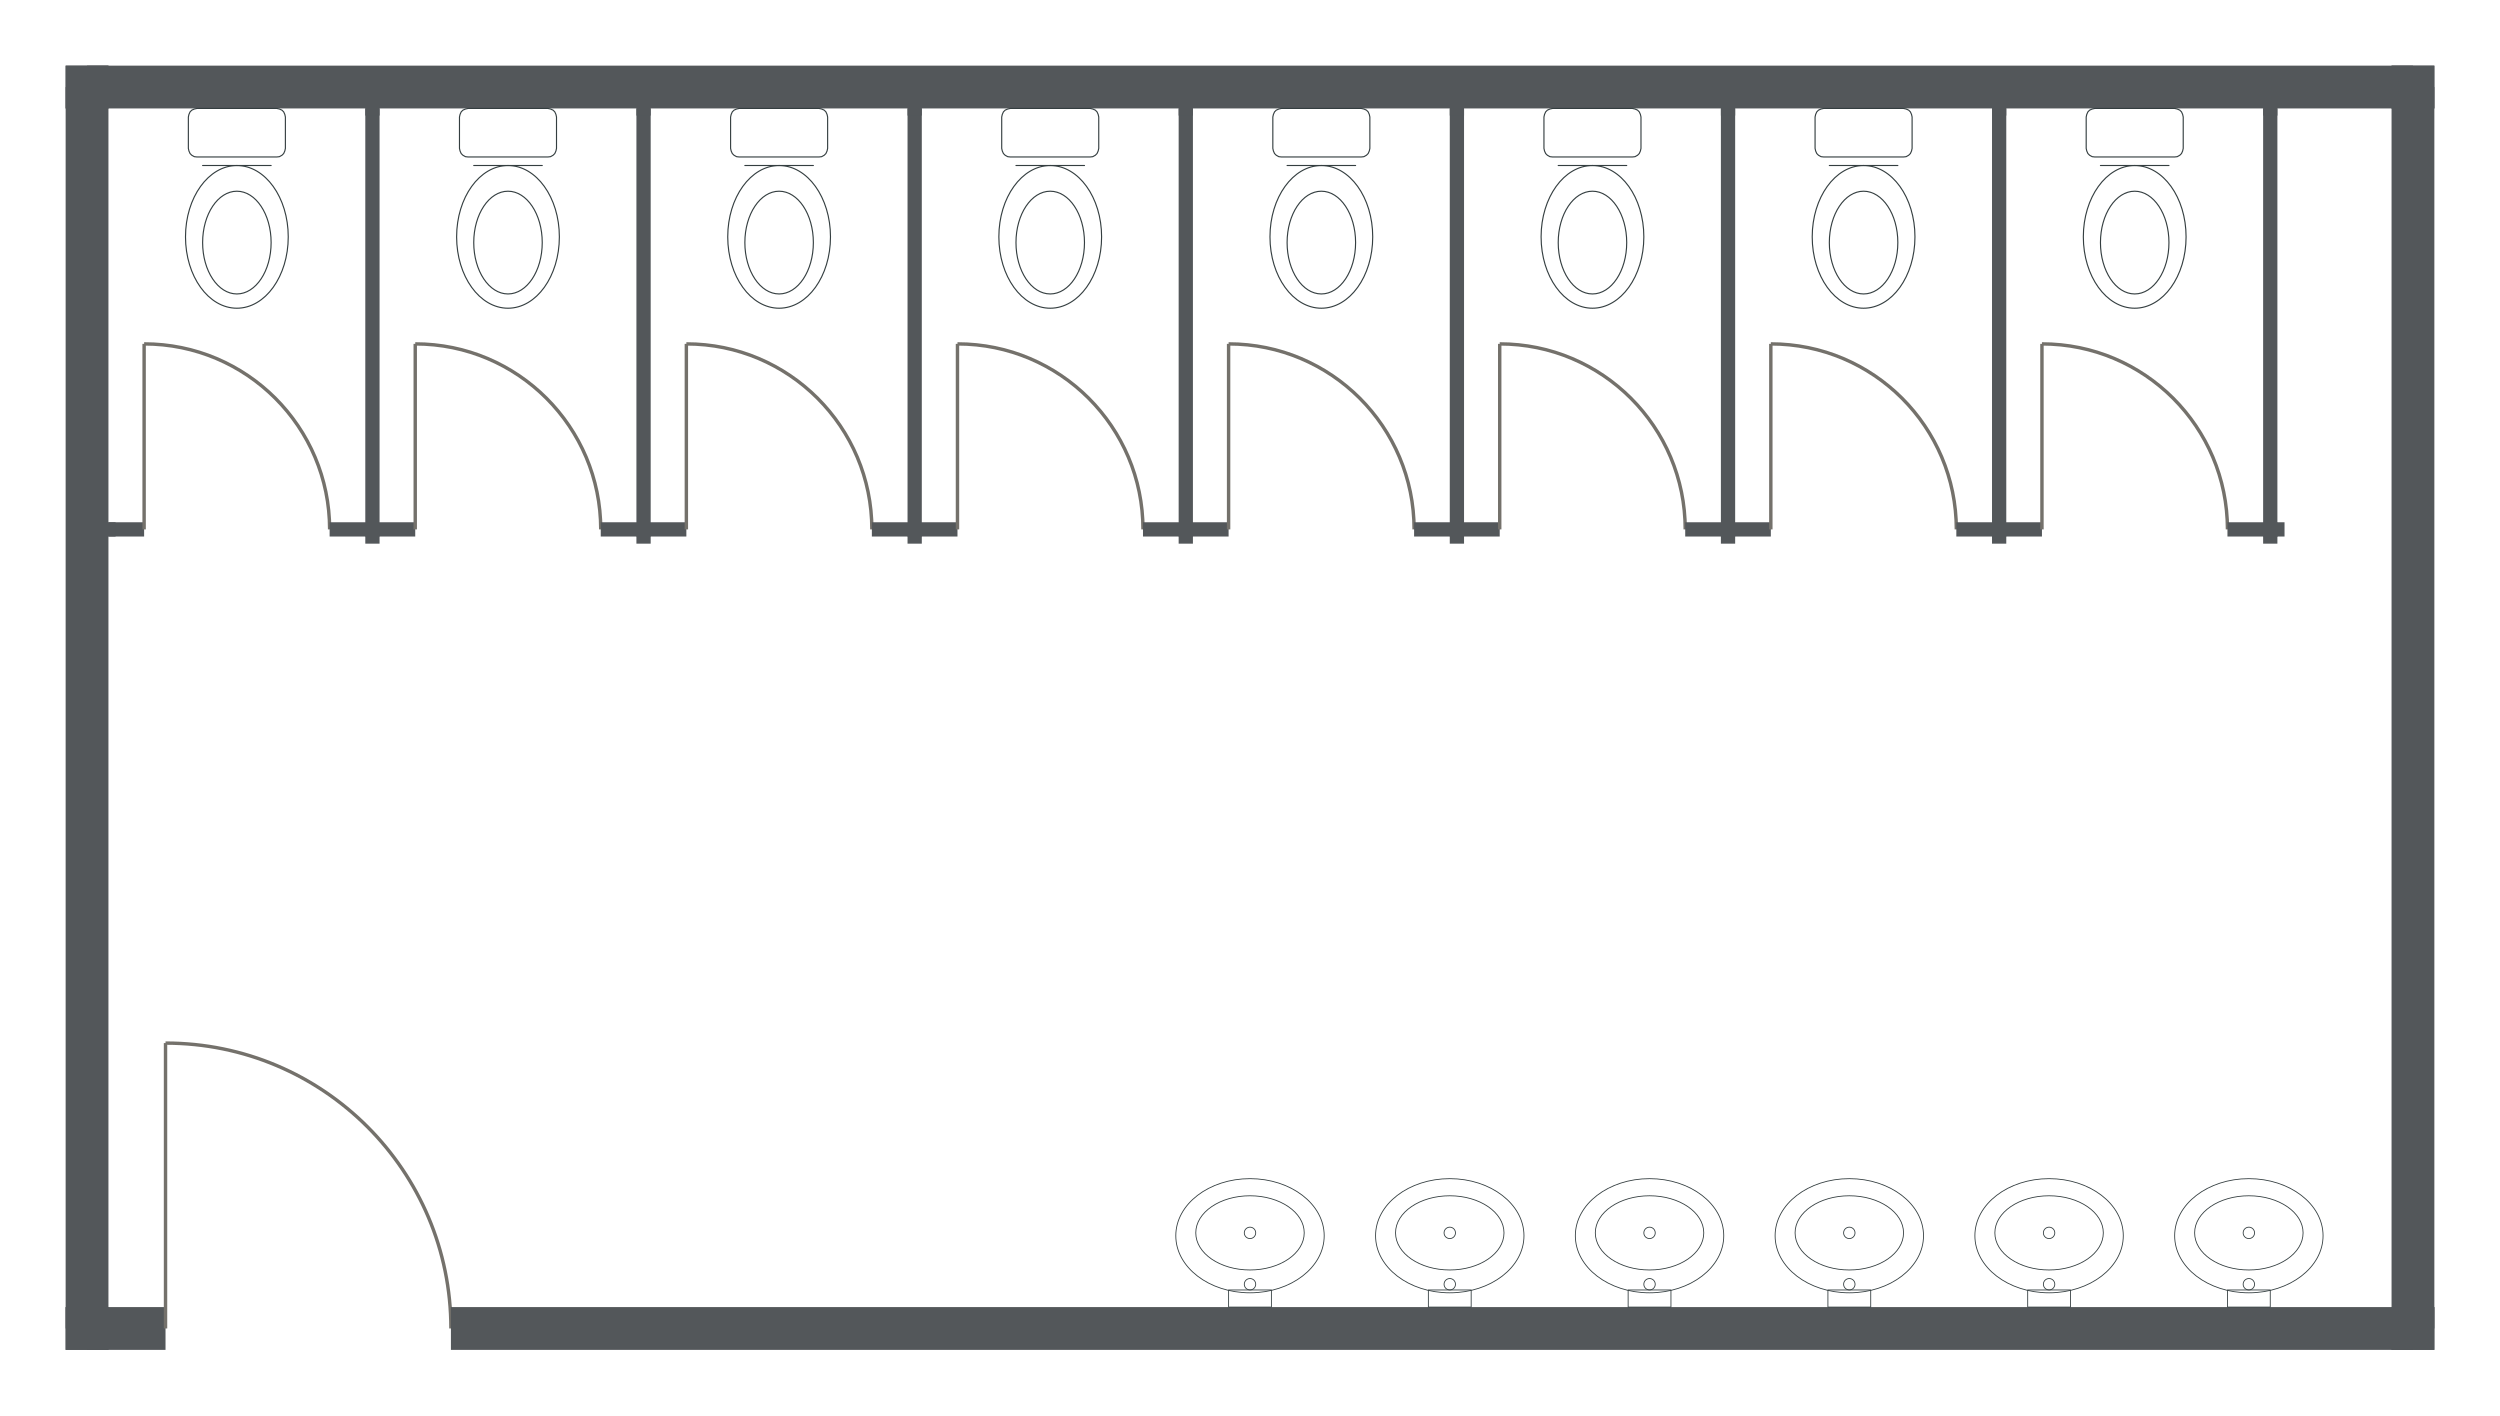
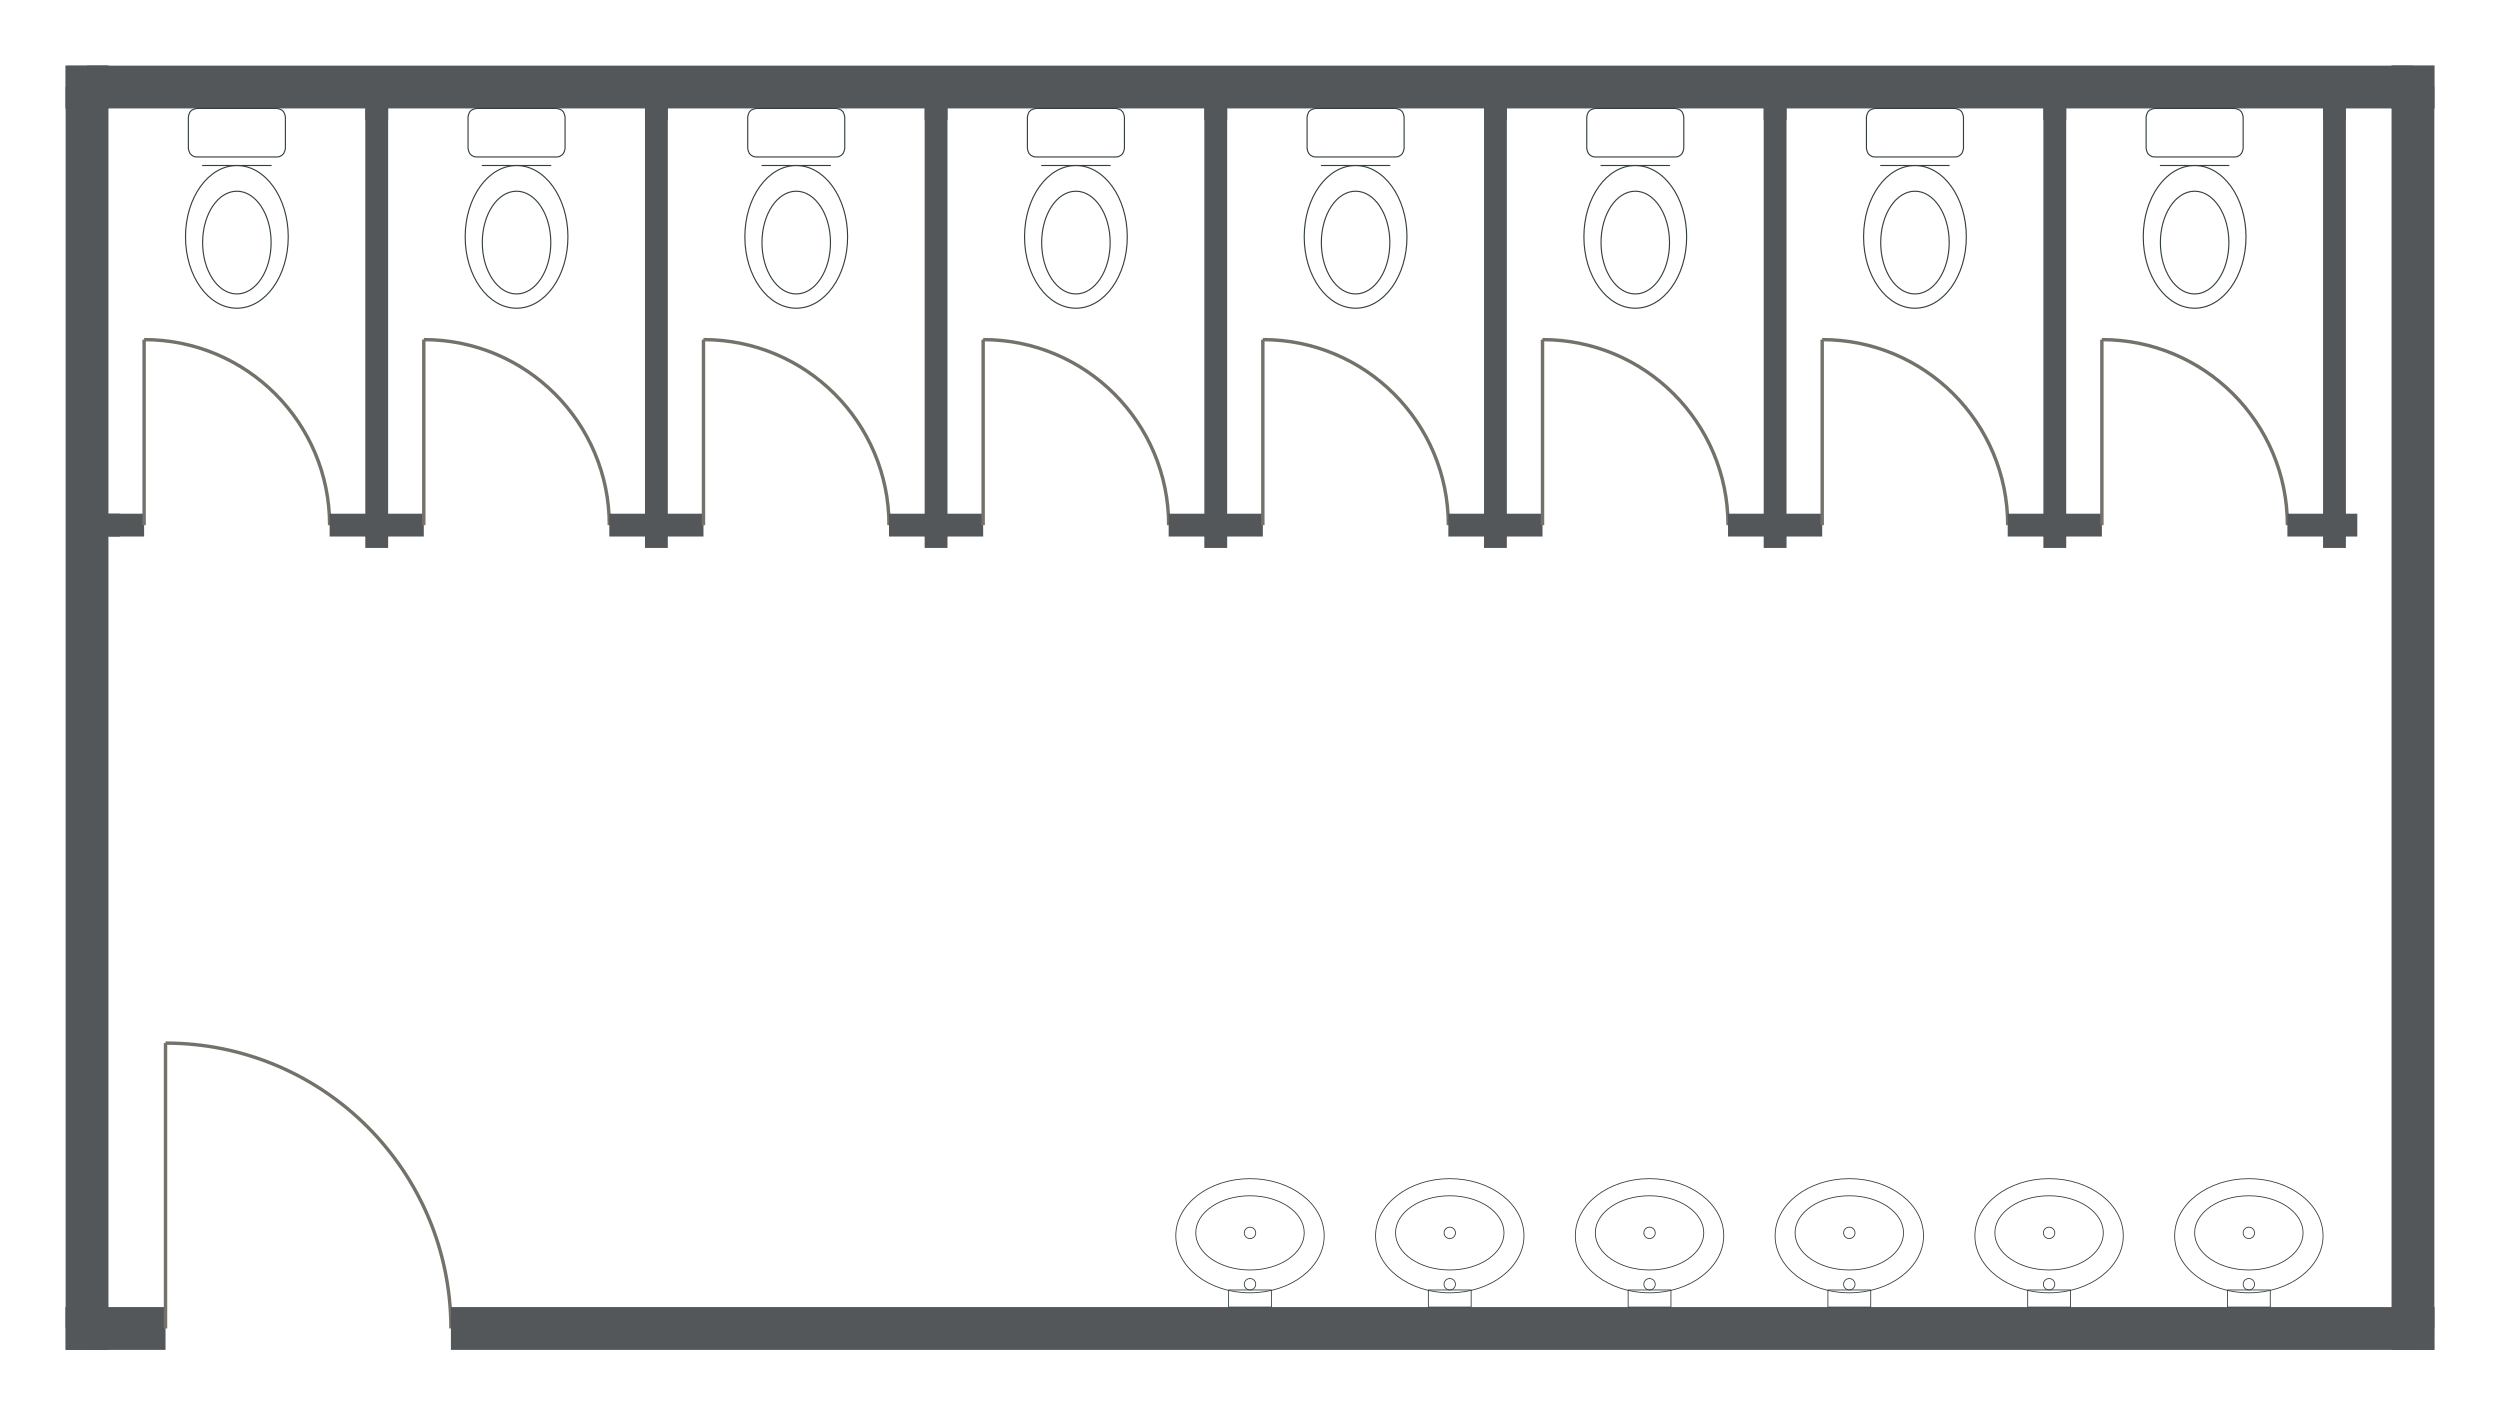
<svg xmlns="http://www.w3.org/2000/svg" viewBox="-0.23 -4.73 8.76 4.96" style="width:100%;height:142px;display:block;background:#f4efe3;border-radius:4px" role="img" aria-label="Planta arquitectónica">
  <line x1="0.075" y1="-0.075" x2="0.075" y2="-4.425" stroke="#53575a" stroke-width="0.15" stroke-linecap="butt" />
  <rect x="0" y="-0.15" width="0.15" height="0.15" fill="#53575a" />
  <rect x="0" y="-4.5" width="0.15" height="0.15" fill="#53575a" />
  <line x1="8.225" y1="-0.075" x2="8.225" y2="-4.425" stroke="#53575a" stroke-width="0.15" stroke-linecap="butt" />
  <rect x="8.15" y="-0.15" width="0.15" height="0.15" fill="#53575a" />
  <rect x="8.15" y="-4.5" width="0.15" height="0.15" fill="#53575a" />
  <line x1="0.075" y1="-0.075" x2="0.35" y2="-0.075" stroke="#53575a" stroke-width="0.15" stroke-linecap="butt" />
  <g transform="translate(0.35 -0.075) rotate(0)" stroke="#74716b" stroke-width=".012" fill="none">
    <path d="M0 0 V-1 M0 -1 A1 1 0 0 1 1 0" />
  </g>
  <line x1="1.35" y1="-0.075" x2="8.225" y2="-0.075" stroke="#53575a" stroke-width="0.15" stroke-linecap="butt" />
  <rect x="0" y="-0.15" width="0.15" height="0.15" fill="#53575a" />
  <rect x="8.15" y="-0.15" width="0.15" height="0.15" fill="#53575a" />
  <line x1="0.075" y1="-4.425" x2="8.225" y2="-4.425" stroke="#53575a" stroke-width="0.15" stroke-linecap="butt" />
  <rect x="0" y="-4.5" width="0.15" height="0.15" fill="#53575a" />
  <rect x="8.15" y="-4.5" width="0.15" height="0.15" fill="#53575a" />
-   <line x1="1.075" y1="-2.85" x2="1.075" y2="-4.35" stroke="#53575a" stroke-width="0.05" stroke-linecap="butt" />
-   <rect x="1.05" y="-2.875" width="0.05" height="0.05" fill="#53575a" />
-   <rect x="1.05" y="-4.375" width="0.05" height="0.05" fill="#53575a" />
-   <line x1="2.025" y1="-2.85" x2="2.025" y2="-4.35" stroke="#53575a" stroke-width="0.05" stroke-linecap="butt" />
-   <rect x="2" y="-2.875" width="0.05" height="0.05" fill="#53575a" />
-   <rect x="2" y="-4.375" width="0.05" height="0.05" fill="#53575a" />
-   <line x1="2.975" y1="-2.85" x2="2.975" y2="-4.35" stroke="#53575a" stroke-width="0.05" stroke-linecap="butt" />
-   <rect x="2.95" y="-2.875" width="0.05" height="0.05" fill="#53575a" />
-   <rect x="2.95" y="-4.375" width="0.05" height="0.05" fill="#53575a" />
-   <line x1="3.925" y1="-2.85" x2="3.925" y2="-4.35" stroke="#53575a" stroke-width="0.05" stroke-linecap="butt" />
-   <rect x="3.9" y="-2.875" width="0.05" height="0.05" fill="#53575a" />
-   <rect x="3.9" y="-4.375" width="0.05" height="0.05" fill="#53575a" />
-   <line x1="4.875" y1="-2.85" x2="4.875" y2="-4.35" stroke="#53575a" stroke-width="0.05" stroke-linecap="butt" />
-   <rect x="4.85" y="-2.875" width="0.05" height="0.05" fill="#53575a" />
-   <rect x="4.85" y="-4.375" width="0.05" height="0.05" fill="#53575a" />
-   <line x1="5.825" y1="-2.85" x2="5.825" y2="-4.35" stroke="#53575a" stroke-width="0.05" stroke-linecap="butt" />
-   <rect x="5.8" y="-2.875" width="0.05" height="0.05" fill="#53575a" />
-   <rect x="5.8" y="-4.375" width="0.05" height="0.05" fill="#53575a" />
-   <line x1="6.775" y1="-2.85" x2="6.775" y2="-4.35" stroke="#53575a" stroke-width="0.05" stroke-linecap="butt" />
-   <rect x="6.75" y="-2.875" width="0.05" height="0.05" fill="#53575a" />
-   <rect x="6.75" y="-4.375" width="0.05" height="0.05" fill="#53575a" />
-   <line x1="7.725" y1="-2.85" x2="7.725" y2="-4.35" stroke="#53575a" stroke-width="0.05" stroke-linecap="butt" />
-   <rect x="7.7" y="-2.875" width="0.05" height="0.05" fill="#53575a" />
-   <rect x="7.7" y="-4.375" width="0.05" height="0.05" fill="#53575a" />
-   <line x1="0.15" y1="-2.875" x2="0.275" y2="-2.875" stroke="#53575a" stroke-width="0.05" stroke-linecap="butt" />
-   <g transform="translate(0.275 -2.875) rotate(0)" stroke="#74716b" stroke-width=".012" fill="none">
+   <line x1="1.09" y1="-2.85" x2="1.09" y2="-4.35" stroke="#53575a" stroke-width="0.08" stroke-linecap="butt" />
+   <rect x="1.05" y="-2.89" width="0.08" height="0.08" fill="#53575a" />
+   <rect x="1.05" y="-4.39" width="0.08" height="0.08" fill="#53575a" />
+   <line x1="2.07" y1="-2.85" x2="2.07" y2="-4.35" stroke="#53575a" stroke-width="0.08" stroke-linecap="butt" />
+   <rect x="2.03" y="-2.89" width="0.08" height="0.08" fill="#53575a" />
+   <rect x="2.03" y="-4.39" width="0.08" height="0.08" fill="#53575a" />
+   <line x1="3.05" y1="-2.85" x2="3.05" y2="-4.35" stroke="#53575a" stroke-width="0.08" stroke-linecap="butt" />
+   <rect x="3.01" y="-2.89" width="0.08" height="0.08" fill="#53575a" />
+   <rect x="3.01" y="-4.39" width="0.08" height="0.08" fill="#53575a" />
+   <line x1="4.03" y1="-2.85" x2="4.03" y2="-4.35" stroke="#53575a" stroke-width="0.08" stroke-linecap="butt" />
+   <rect x="3.99" y="-2.89" width="0.08" height="0.08" fill="#53575a" />
+   <rect x="3.99" y="-4.39" width="0.08" height="0.08" fill="#53575a" />
+   <line x1="5.01" y1="-2.85" x2="5.01" y2="-4.35" stroke="#53575a" stroke-width="0.08" stroke-linecap="butt" />
+   <rect x="4.97" y="-2.89" width="0.08" height="0.08" fill="#53575a" />
+   <rect x="4.97" y="-4.39" width="0.08" height="0.08" fill="#53575a" />
+   <line x1="5.99" y1="-2.85" x2="5.99" y2="-4.35" stroke="#53575a" stroke-width="0.08" stroke-linecap="butt" />
+   <rect x="5.95" y="-2.89" width="0.08" height="0.08" fill="#53575a" />
+   <rect x="5.95" y="-4.39" width="0.08" height="0.08" fill="#53575a" />
+   <line x1="6.97" y1="-2.85" x2="6.97" y2="-4.35" stroke="#53575a" stroke-width="0.08" stroke-linecap="butt" />
+   <rect x="6.93" y="-2.89" width="0.08" height="0.08" fill="#53575a" />
+   <rect x="6.93" y="-4.39" width="0.08" height="0.08" fill="#53575a" />
+   <line x1="7.95" y1="-2.85" x2="7.95" y2="-4.35" stroke="#53575a" stroke-width="0.08" stroke-linecap="butt" />
+   <rect x="7.91" y="-2.89" width="0.08" height="0.08" fill="#53575a" />
+   <rect x="7.91" y="-4.39" width="0.08" height="0.08" fill="#53575a" />
+   <line x1="0.15" y1="-2.89" x2="0.275" y2="-2.89" stroke="#53575a" stroke-width="0.08" stroke-linecap="butt" />
+   <g transform="translate(0.275 -2.89) rotate(0)" stroke="#74716b" stroke-width=".012" fill="none">
    <path d="M0 0 V-0.65 M0 -0.65 A0.65 0.65 0 0 1 0.65 0" />
  </g>
-   <line x1="0.925" y1="-2.875" x2="1.225" y2="-2.875" stroke="#53575a" stroke-width="0.05" stroke-linecap="butt" />
-   <g transform="translate(1.225 -2.875) rotate(0)" stroke="#74716b" stroke-width=".012" fill="none">
+   <line x1="0.925" y1="-2.89" x2="1.255" y2="-2.89" stroke="#53575a" stroke-width="0.08" stroke-linecap="butt" />
+   <g transform="translate(1.255 -2.89) rotate(0)" stroke="#74716b" stroke-width=".012" fill="none">
    <path d="M0 0 V-0.65 M0 -0.65 A0.65 0.65 0 0 1 0.65 0" />
  </g>
-   <line x1="1.875" y1="-2.875" x2="2.175" y2="-2.875" stroke="#53575a" stroke-width="0.05" stroke-linecap="butt" />
-   <g transform="translate(2.175 -2.875) rotate(0)" stroke="#74716b" stroke-width=".012" fill="none">
+   <line x1="1.905" y1="-2.89" x2="2.235" y2="-2.89" stroke="#53575a" stroke-width="0.08" stroke-linecap="butt" />
+   <g transform="translate(2.235 -2.89) rotate(0)" stroke="#74716b" stroke-width=".012" fill="none">
    <path d="M0 0 V-0.65 M0 -0.65 A0.65 0.65 0 0 1 0.65 0" />
  </g>
-   <line x1="2.825" y1="-2.875" x2="3.125" y2="-2.875" stroke="#53575a" stroke-width="0.05" stroke-linecap="butt" />
-   <g transform="translate(3.125 -2.875) rotate(0)" stroke="#74716b" stroke-width=".012" fill="none">
+   <line x1="2.885" y1="-2.89" x2="3.215" y2="-2.89" stroke="#53575a" stroke-width="0.08" stroke-linecap="butt" />
+   <g transform="translate(3.215 -2.89) rotate(0)" stroke="#74716b" stroke-width=".012" fill="none">
    <path d="M0 0 V-0.65 M0 -0.65 A0.65 0.65 0 0 1 0.65 0" />
  </g>
-   <line x1="3.775" y1="-2.875" x2="4.075" y2="-2.875" stroke="#53575a" stroke-width="0.05" stroke-linecap="butt" />
-   <g transform="translate(4.075 -2.875) rotate(0)" stroke="#74716b" stroke-width=".012" fill="none">
+   <line x1="3.865" y1="-2.89" x2="4.195" y2="-2.89" stroke="#53575a" stroke-width="0.08" stroke-linecap="butt" />
+   <g transform="translate(4.195 -2.89) rotate(0)" stroke="#74716b" stroke-width=".012" fill="none">
    <path d="M0 0 V-0.65 M0 -0.65 A0.65 0.65 0 0 1 0.65 0" />
  </g>
-   <line x1="4.725" y1="-2.875" x2="5.025" y2="-2.875" stroke="#53575a" stroke-width="0.05" stroke-linecap="butt" />
-   <g transform="translate(5.025 -2.875) rotate(0)" stroke="#74716b" stroke-width=".012" fill="none">
+   <line x1="4.845" y1="-2.89" x2="5.175" y2="-2.89" stroke="#53575a" stroke-width="0.08" stroke-linecap="butt" />
+   <g transform="translate(5.175 -2.89) rotate(0)" stroke="#74716b" stroke-width=".012" fill="none">
    <path d="M0 0 V-0.65 M0 -0.65 A0.65 0.65 0 0 1 0.65 0" />
  </g>
-   <line x1="5.675" y1="-2.875" x2="5.975" y2="-2.875" stroke="#53575a" stroke-width="0.05" stroke-linecap="butt" />
-   <g transform="translate(5.975 -2.875) rotate(0)" stroke="#74716b" stroke-width=".012" fill="none">
+   <line x1="5.825" y1="-2.89" x2="6.155" y2="-2.89" stroke="#53575a" stroke-width="0.08" stroke-linecap="butt" />
+   <g transform="translate(6.155 -2.89) rotate(0)" stroke="#74716b" stroke-width=".012" fill="none">
    <path d="M0 0 V-0.65 M0 -0.65 A0.65 0.65 0 0 1 0.65 0" />
  </g>
-   <line x1="6.625" y1="-2.875" x2="6.925" y2="-2.875" stroke="#53575a" stroke-width="0.05" stroke-linecap="butt" />
-   <g transform="translate(6.925 -2.875) rotate(0)" stroke="#74716b" stroke-width=".012" fill="none">
+   <line x1="6.805" y1="-2.89" x2="7.135" y2="-2.89" stroke="#53575a" stroke-width="0.08" stroke-linecap="butt" />
+   <g transform="translate(7.135 -2.89) rotate(0)" stroke="#74716b" stroke-width=".012" fill="none">
    <path d="M0 0 V-0.65 M0 -0.65 A0.65 0.65 0 0 1 0.65 0" />
  </g>
-   <line x1="7.575" y1="-2.875" x2="7.75" y2="-2.875" stroke="#53575a" stroke-width="0.05" stroke-linecap="butt" />
-   <rect x="0.125" y="-2.9" width="0.05" height="0.05" fill="#53575a" />
-   <rect x="7.725" y="-2.9" width="0.05" height="0.05" fill="#53575a" />
+   <line x1="7.785" y1="-2.89" x2="7.99" y2="-2.89" stroke="#53575a" stroke-width="0.08" stroke-linecap="butt" />
+   <rect x="0.11" y="-2.93" width="0.08" height="0.08" fill="#53575a" />
+   <rect x="7.95" y="-2.93" width="0.08" height="0.08" fill="#53575a" />
  <g transform="translate(0.8 -4.35) rotate(-180)" color="#343e40">
    <g fill="none" stroke="currentColor" stroke-width="0.004" stroke-linecap="round" stroke-linejoin="round" vector-effect="non-scaling-stroke">
      <polygon points="0.34,0 0.349,-0.002 0.358,-0.006 0.364,-0.012 0.368,-0.021 0.37,-0.03 0.37,-0.14 0.368,-0.149 0.364,-0.158 0.358,-0.164 0.349,-0.169 0.34,-0.17 0.06,-0.17 0.051,-0.169 0.042,-0.164 0.036,-0.158 0.032,-0.149 0.03,-0.14 0.03,-0.03 0.032,-0.021 0.036,-0.012 0.042,-0.006 0.051,-0.002 0.06,0" />
      <ellipse cx="0.2" cy="-0.45" rx="0.18" ry="0.25" transform="rotate(0.000 0.2 -0.45)" />
      <ellipse cx="0.2" cy="-0.47" rx="0.12" ry="0.18" transform="rotate(0.000 0.2 -0.47)" />
      <line x1="0.08" y1="-0.2" x2="0.32" y2="-0.2" />
    </g>
  </g>
-   <g transform="translate(1.75 -4.35) rotate(-180)" color="#343e40">
+   <g transform="translate(1.78 -4.35) rotate(-180)" color="#343e40">
    <g fill="none" stroke="currentColor" stroke-width="0.004" stroke-linecap="round" stroke-linejoin="round" vector-effect="non-scaling-stroke">
      <polygon points="0.34,0 0.349,-0.002 0.358,-0.006 0.364,-0.012 0.368,-0.021 0.37,-0.03 0.37,-0.14 0.368,-0.149 0.364,-0.158 0.358,-0.164 0.349,-0.169 0.34,-0.17 0.06,-0.17 0.051,-0.169 0.042,-0.164 0.036,-0.158 0.032,-0.149 0.03,-0.14 0.03,-0.03 0.032,-0.021 0.036,-0.012 0.042,-0.006 0.051,-0.002 0.06,0" />
      <ellipse cx="0.2" cy="-0.45" rx="0.18" ry="0.25" transform="rotate(0.000 0.2 -0.45)" />
      <ellipse cx="0.2" cy="-0.47" rx="0.12" ry="0.18" transform="rotate(0.000 0.2 -0.47)" />
      <line x1="0.08" y1="-0.2" x2="0.32" y2="-0.2" />
    </g>
  </g>
-   <g transform="translate(2.7 -4.35) rotate(-180)" color="#343e40">
+   <g transform="translate(2.76 -4.35) rotate(-180)" color="#343e40">
    <g fill="none" stroke="currentColor" stroke-width="0.004" stroke-linecap="round" stroke-linejoin="round" vector-effect="non-scaling-stroke">
      <polygon points="0.34,0 0.349,-0.002 0.358,-0.006 0.364,-0.012 0.368,-0.021 0.37,-0.03 0.37,-0.14 0.368,-0.149 0.364,-0.158 0.358,-0.164 0.349,-0.169 0.34,-0.17 0.06,-0.17 0.051,-0.169 0.042,-0.164 0.036,-0.158 0.032,-0.149 0.03,-0.14 0.03,-0.03 0.032,-0.021 0.036,-0.012 0.042,-0.006 0.051,-0.002 0.06,0" />
      <ellipse cx="0.2" cy="-0.45" rx="0.18" ry="0.25" transform="rotate(0.000 0.2 -0.45)" />
      <ellipse cx="0.2" cy="-0.47" rx="0.12" ry="0.18" transform="rotate(0.000 0.2 -0.47)" />
      <line x1="0.08" y1="-0.2" x2="0.32" y2="-0.2" />
    </g>
  </g>
-   <g transform="translate(3.65 -4.35) rotate(-180)" color="#343e40">
+   <g transform="translate(3.74 -4.35) rotate(-180)" color="#343e40">
    <g fill="none" stroke="currentColor" stroke-width="0.004" stroke-linecap="round" stroke-linejoin="round" vector-effect="non-scaling-stroke">
      <polygon points="0.34,0 0.349,-0.002 0.358,-0.006 0.364,-0.012 0.368,-0.021 0.37,-0.03 0.37,-0.14 0.368,-0.149 0.364,-0.158 0.358,-0.164 0.349,-0.169 0.34,-0.17 0.06,-0.17 0.051,-0.169 0.042,-0.164 0.036,-0.158 0.032,-0.149 0.03,-0.14 0.03,-0.03 0.032,-0.021 0.036,-0.012 0.042,-0.006 0.051,-0.002 0.06,0" />
      <ellipse cx="0.2" cy="-0.45" rx="0.18" ry="0.25" transform="rotate(0.000 0.2 -0.45)" />
      <ellipse cx="0.2" cy="-0.47" rx="0.12" ry="0.18" transform="rotate(0.000 0.2 -0.47)" />
      <line x1="0.08" y1="-0.2" x2="0.32" y2="-0.2" />
    </g>
  </g>
-   <g transform="translate(4.6 -4.35) rotate(-180)" color="#343e40">
+   <g transform="translate(4.72 -4.35) rotate(-180)" color="#343e40">
    <g fill="none" stroke="currentColor" stroke-width="0.004" stroke-linecap="round" stroke-linejoin="round" vector-effect="non-scaling-stroke">
      <polygon points="0.34,0 0.349,-0.002 0.358,-0.006 0.364,-0.012 0.368,-0.021 0.37,-0.03 0.37,-0.14 0.368,-0.149 0.364,-0.158 0.358,-0.164 0.349,-0.169 0.34,-0.17 0.06,-0.17 0.051,-0.169 0.042,-0.164 0.036,-0.158 0.032,-0.149 0.03,-0.14 0.03,-0.03 0.032,-0.021 0.036,-0.012 0.042,-0.006 0.051,-0.002 0.06,0" />
      <ellipse cx="0.2" cy="-0.45" rx="0.18" ry="0.25" transform="rotate(0.000 0.2 -0.45)" />
      <ellipse cx="0.2" cy="-0.47" rx="0.12" ry="0.18" transform="rotate(0.000 0.2 -0.47)" />
      <line x1="0.08" y1="-0.2" x2="0.32" y2="-0.2" />
    </g>
  </g>
-   <g transform="translate(5.55 -4.35) rotate(-180)" color="#343e40">
+   <g transform="translate(5.7 -4.35) rotate(-180)" color="#343e40">
    <g fill="none" stroke="currentColor" stroke-width="0.004" stroke-linecap="round" stroke-linejoin="round" vector-effect="non-scaling-stroke">
      <polygon points="0.34,0 0.349,-0.002 0.358,-0.006 0.364,-0.012 0.368,-0.021 0.37,-0.03 0.37,-0.14 0.368,-0.149 0.364,-0.158 0.358,-0.164 0.349,-0.169 0.34,-0.17 0.06,-0.17 0.051,-0.169 0.042,-0.164 0.036,-0.158 0.032,-0.149 0.03,-0.14 0.03,-0.03 0.032,-0.021 0.036,-0.012 0.042,-0.006 0.051,-0.002 0.06,0" />
      <ellipse cx="0.2" cy="-0.45" rx="0.18" ry="0.25" transform="rotate(0.000 0.2 -0.45)" />
      <ellipse cx="0.2" cy="-0.47" rx="0.12" ry="0.18" transform="rotate(0.000 0.2 -0.47)" />
      <line x1="0.08" y1="-0.2" x2="0.32" y2="-0.2" />
    </g>
  </g>
-   <g transform="translate(6.5 -4.35) rotate(-180)" color="#343e40">
+   <g transform="translate(6.68 -4.35) rotate(-180)" color="#343e40">
    <g fill="none" stroke="currentColor" stroke-width="0.004" stroke-linecap="round" stroke-linejoin="round" vector-effect="non-scaling-stroke">
      <polygon points="0.34,0 0.349,-0.002 0.358,-0.006 0.364,-0.012 0.368,-0.021 0.37,-0.03 0.37,-0.14 0.368,-0.149 0.364,-0.158 0.358,-0.164 0.349,-0.169 0.34,-0.17 0.06,-0.17 0.051,-0.169 0.042,-0.164 0.036,-0.158 0.032,-0.149 0.03,-0.14 0.03,-0.03 0.032,-0.021 0.036,-0.012 0.042,-0.006 0.051,-0.002 0.06,0" />
      <ellipse cx="0.2" cy="-0.45" rx="0.18" ry="0.25" transform="rotate(0.000 0.2 -0.45)" />
      <ellipse cx="0.2" cy="-0.47" rx="0.12" ry="0.18" transform="rotate(0.000 0.2 -0.47)" />
      <line x1="0.08" y1="-0.2" x2="0.32" y2="-0.2" />
    </g>
  </g>
-   <g transform="translate(7.45 -4.35) rotate(-180)" color="#343e40">
+   <g transform="translate(7.66 -4.35) rotate(-180)" color="#343e40">
    <g fill="none" stroke="currentColor" stroke-width="0.004" stroke-linecap="round" stroke-linejoin="round" vector-effect="non-scaling-stroke">
      <polygon points="0.34,0 0.349,-0.002 0.358,-0.006 0.364,-0.012 0.368,-0.021 0.37,-0.03 0.37,-0.14 0.368,-0.149 0.364,-0.158 0.358,-0.164 0.349,-0.169 0.34,-0.17 0.06,-0.17 0.051,-0.169 0.042,-0.164 0.036,-0.158 0.032,-0.149 0.03,-0.14 0.03,-0.03 0.032,-0.021 0.036,-0.012 0.042,-0.006 0.051,-0.002 0.06,0" />
      <ellipse cx="0.2" cy="-0.45" rx="0.18" ry="0.25" transform="rotate(0.000 0.2 -0.45)" />
      <ellipse cx="0.2" cy="-0.47" rx="0.12" ry="0.18" transform="rotate(0.000 0.2 -0.47)" />
      <line x1="0.08" y1="-0.2" x2="0.32" y2="-0.2" />
    </g>
  </g>
  <g transform="translate(7.375 -0.15) rotate(0)" color="#343e40">
    <g fill="none" stroke="currentColor" stroke-width="0.003" stroke-linecap="round" stroke-linejoin="round" vector-effect="non-scaling-stroke">
      <rect x="0.2" y="-0.06" width="0.15" height="0.06" />
      <ellipse cx="0.275" cy="-0.25" rx="0.26" ry="0.2" transform="rotate(0.000 0.275 -0.25)" />
      <ellipse cx="0.275" cy="-0.26" rx="0.19" ry="0.13" transform="rotate(0.000 0.275 -0.26)" />
      <circle cx="0.275" cy="-0.26" r="0.02" />
      <circle cx="0.275" cy="-0.08" r="0.02" />
    </g>
  </g>
  <g transform="translate(6.675 -0.15) rotate(0)" color="#343e40">
    <g fill="none" stroke="currentColor" stroke-width="0.003" stroke-linecap="round" stroke-linejoin="round" vector-effect="non-scaling-stroke">
      <rect x="0.2" y="-0.06" width="0.15" height="0.06" />
      <ellipse cx="0.275" cy="-0.25" rx="0.26" ry="0.2" transform="rotate(0.000 0.275 -0.25)" />
      <ellipse cx="0.275" cy="-0.26" rx="0.19" ry="0.13" transform="rotate(0.000 0.275 -0.26)" />
      <circle cx="0.275" cy="-0.26" r="0.02" />
      <circle cx="0.275" cy="-0.08" r="0.02" />
    </g>
  </g>
  <g transform="translate(5.975 -0.15) rotate(0)" color="#343e40">
    <g fill="none" stroke="currentColor" stroke-width="0.003" stroke-linecap="round" stroke-linejoin="round" vector-effect="non-scaling-stroke">
      <rect x="0.2" y="-0.06" width="0.15" height="0.06" />
      <ellipse cx="0.275" cy="-0.25" rx="0.26" ry="0.2" transform="rotate(0.000 0.275 -0.25)" />
      <ellipse cx="0.275" cy="-0.26" rx="0.19" ry="0.13" transform="rotate(0.000 0.275 -0.26)" />
      <circle cx="0.275" cy="-0.26" r="0.02" />
      <circle cx="0.275" cy="-0.08" r="0.02" />
    </g>
  </g>
  <g transform="translate(5.275 -0.15) rotate(0)" color="#343e40">
    <g fill="none" stroke="currentColor" stroke-width="0.003" stroke-linecap="round" stroke-linejoin="round" vector-effect="non-scaling-stroke">
      <rect x="0.2" y="-0.06" width="0.15" height="0.06" />
      <ellipse cx="0.275" cy="-0.25" rx="0.26" ry="0.2" transform="rotate(0.000 0.275 -0.25)" />
      <ellipse cx="0.275" cy="-0.26" rx="0.19" ry="0.13" transform="rotate(0.000 0.275 -0.26)" />
      <circle cx="0.275" cy="-0.26" r="0.02" />
      <circle cx="0.275" cy="-0.08" r="0.02" />
    </g>
  </g>
  <g transform="translate(4.575 -0.15) rotate(0)" color="#343e40">
    <g fill="none" stroke="currentColor" stroke-width="0.003" stroke-linecap="round" stroke-linejoin="round" vector-effect="non-scaling-stroke">
      <rect x="0.2" y="-0.06" width="0.15" height="0.06" />
      <ellipse cx="0.275" cy="-0.25" rx="0.26" ry="0.2" transform="rotate(0.000 0.275 -0.25)" />
      <ellipse cx="0.275" cy="-0.26" rx="0.19" ry="0.13" transform="rotate(0.000 0.275 -0.26)" />
      <circle cx="0.275" cy="-0.26" r="0.02" />
      <circle cx="0.275" cy="-0.08" r="0.02" />
    </g>
  </g>
  <g transform="translate(3.875 -0.15) rotate(0)" color="#343e40">
    <g fill="none" stroke="currentColor" stroke-width="0.003" stroke-linecap="round" stroke-linejoin="round" vector-effect="non-scaling-stroke">
      <rect x="0.2" y="-0.06" width="0.15" height="0.06" />
      <ellipse cx="0.275" cy="-0.25" rx="0.26" ry="0.2" transform="rotate(0.000 0.275 -0.25)" />
      <ellipse cx="0.275" cy="-0.26" rx="0.19" ry="0.13" transform="rotate(0.000 0.275 -0.26)" />
      <circle cx="0.275" cy="-0.26" r="0.02" />
      <circle cx="0.275" cy="-0.08" r="0.02" />
    </g>
  </g>
</svg>
